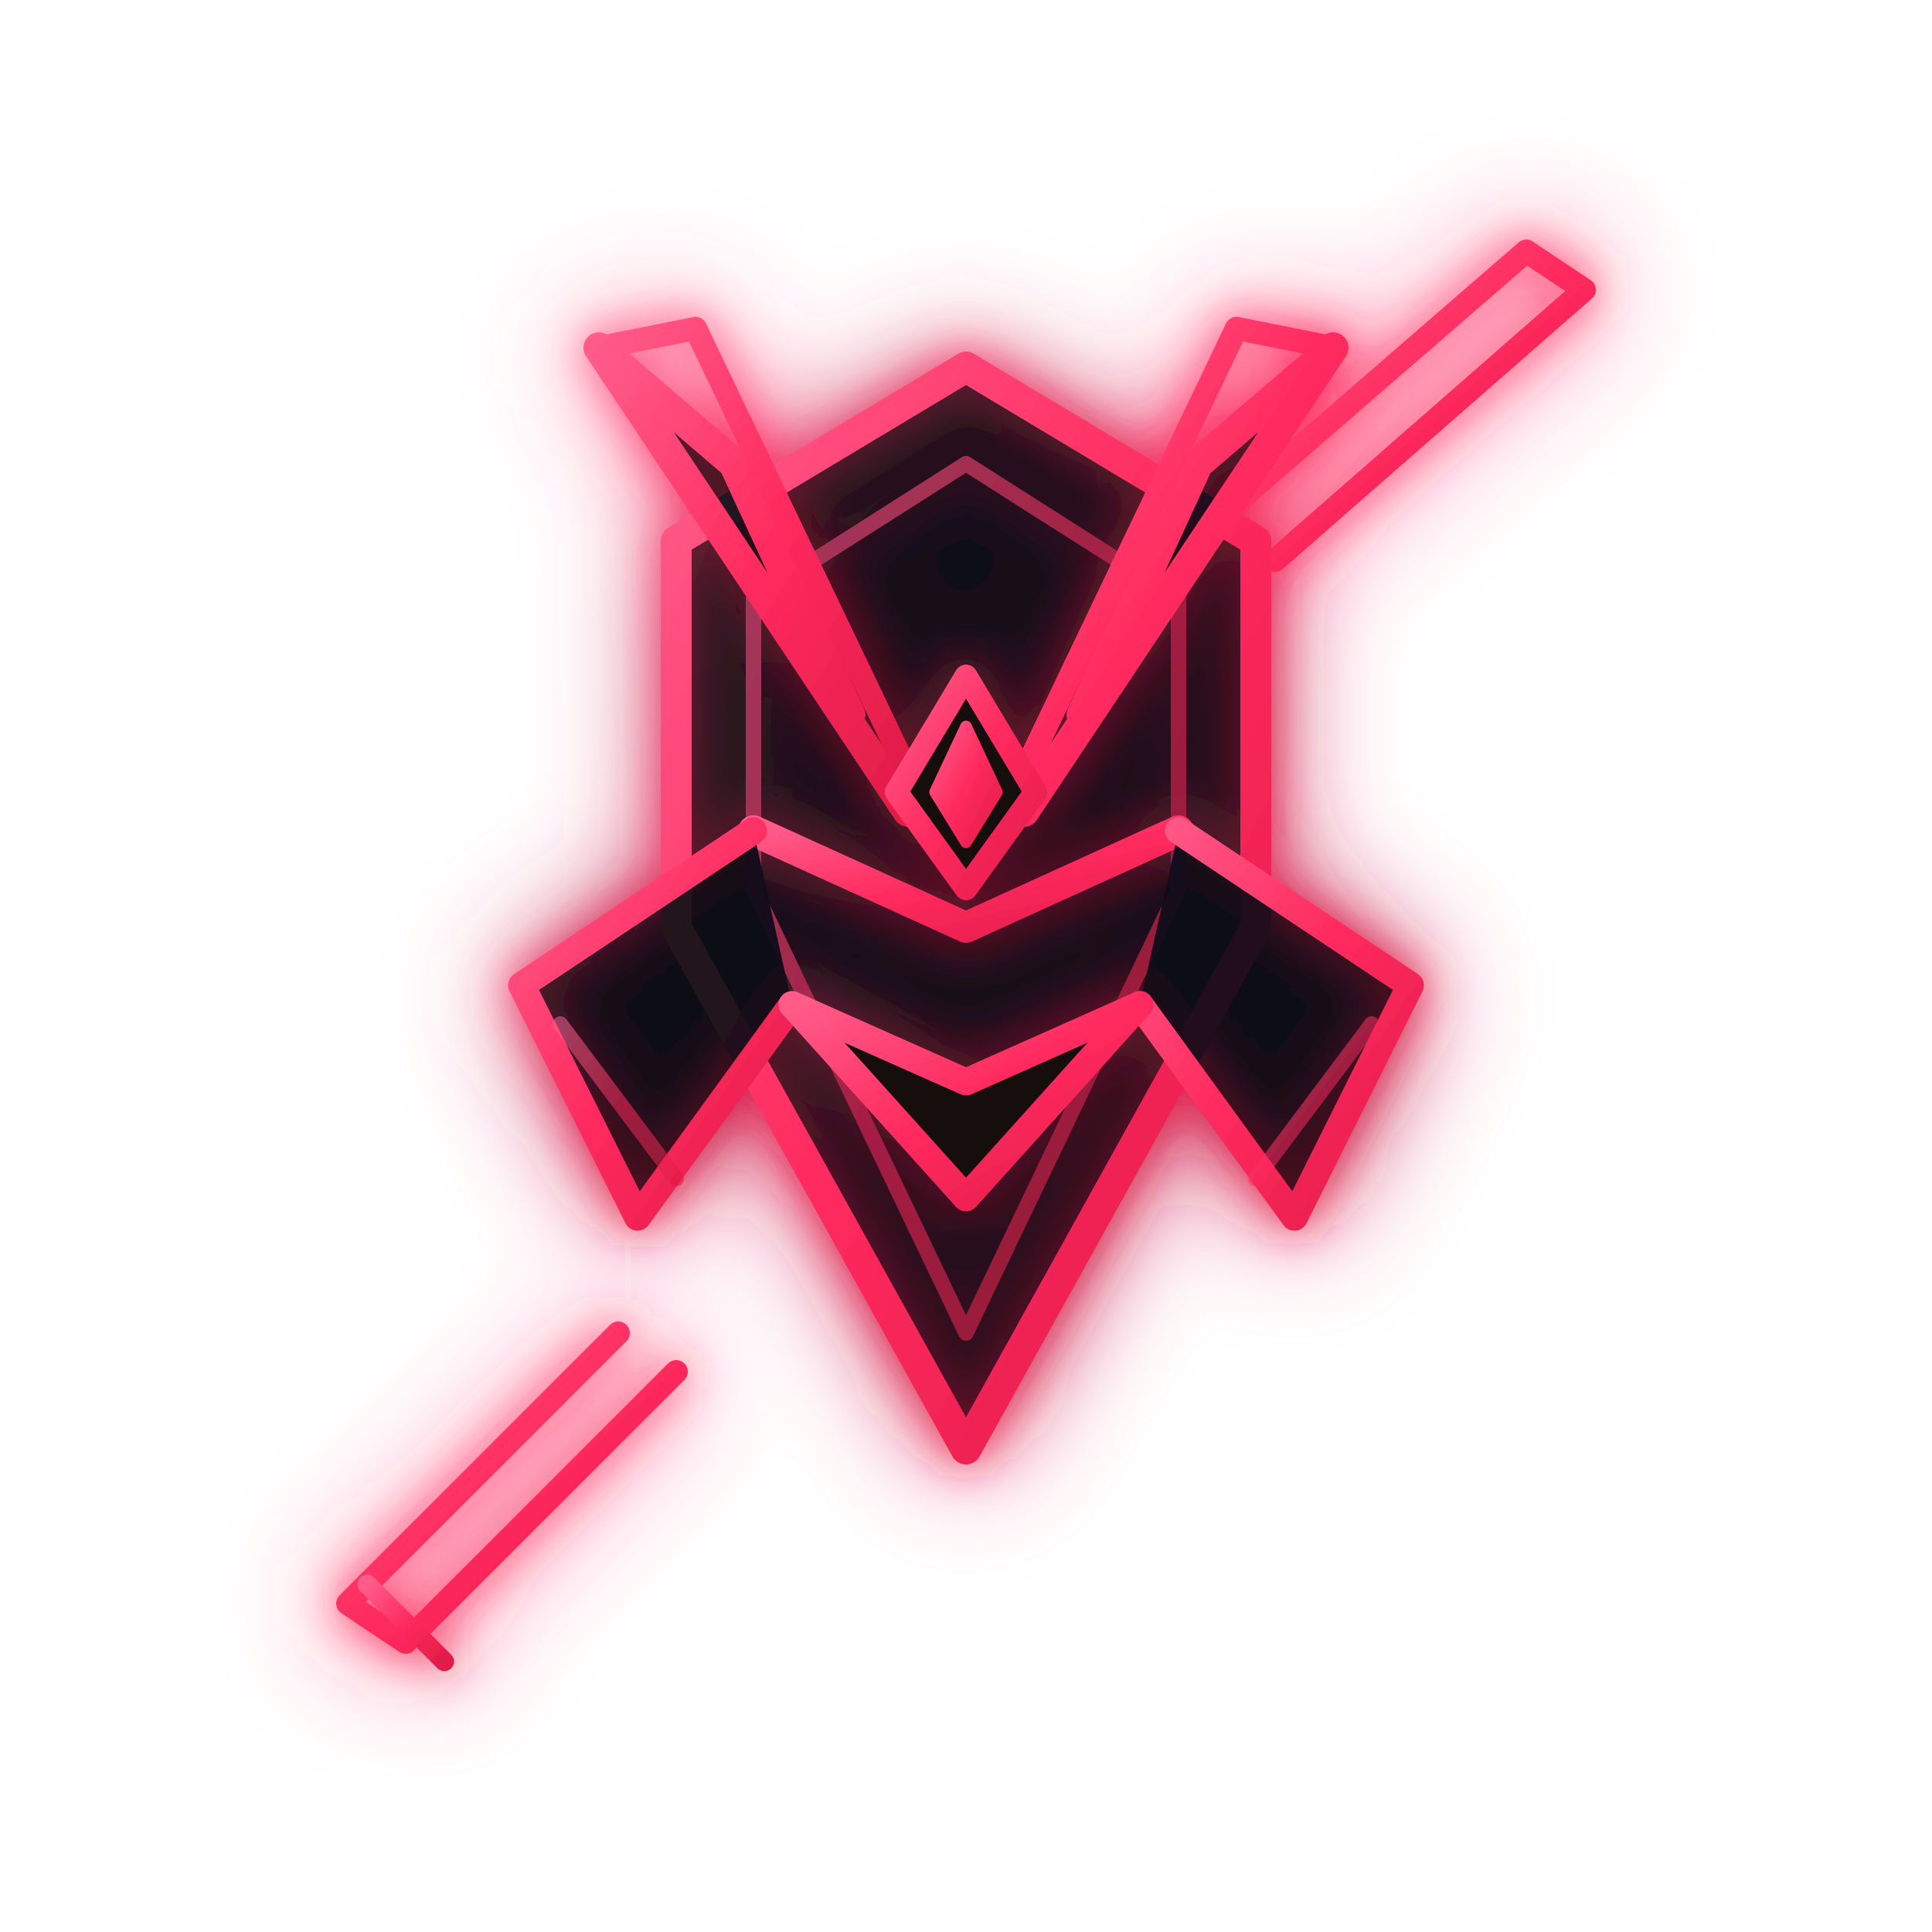
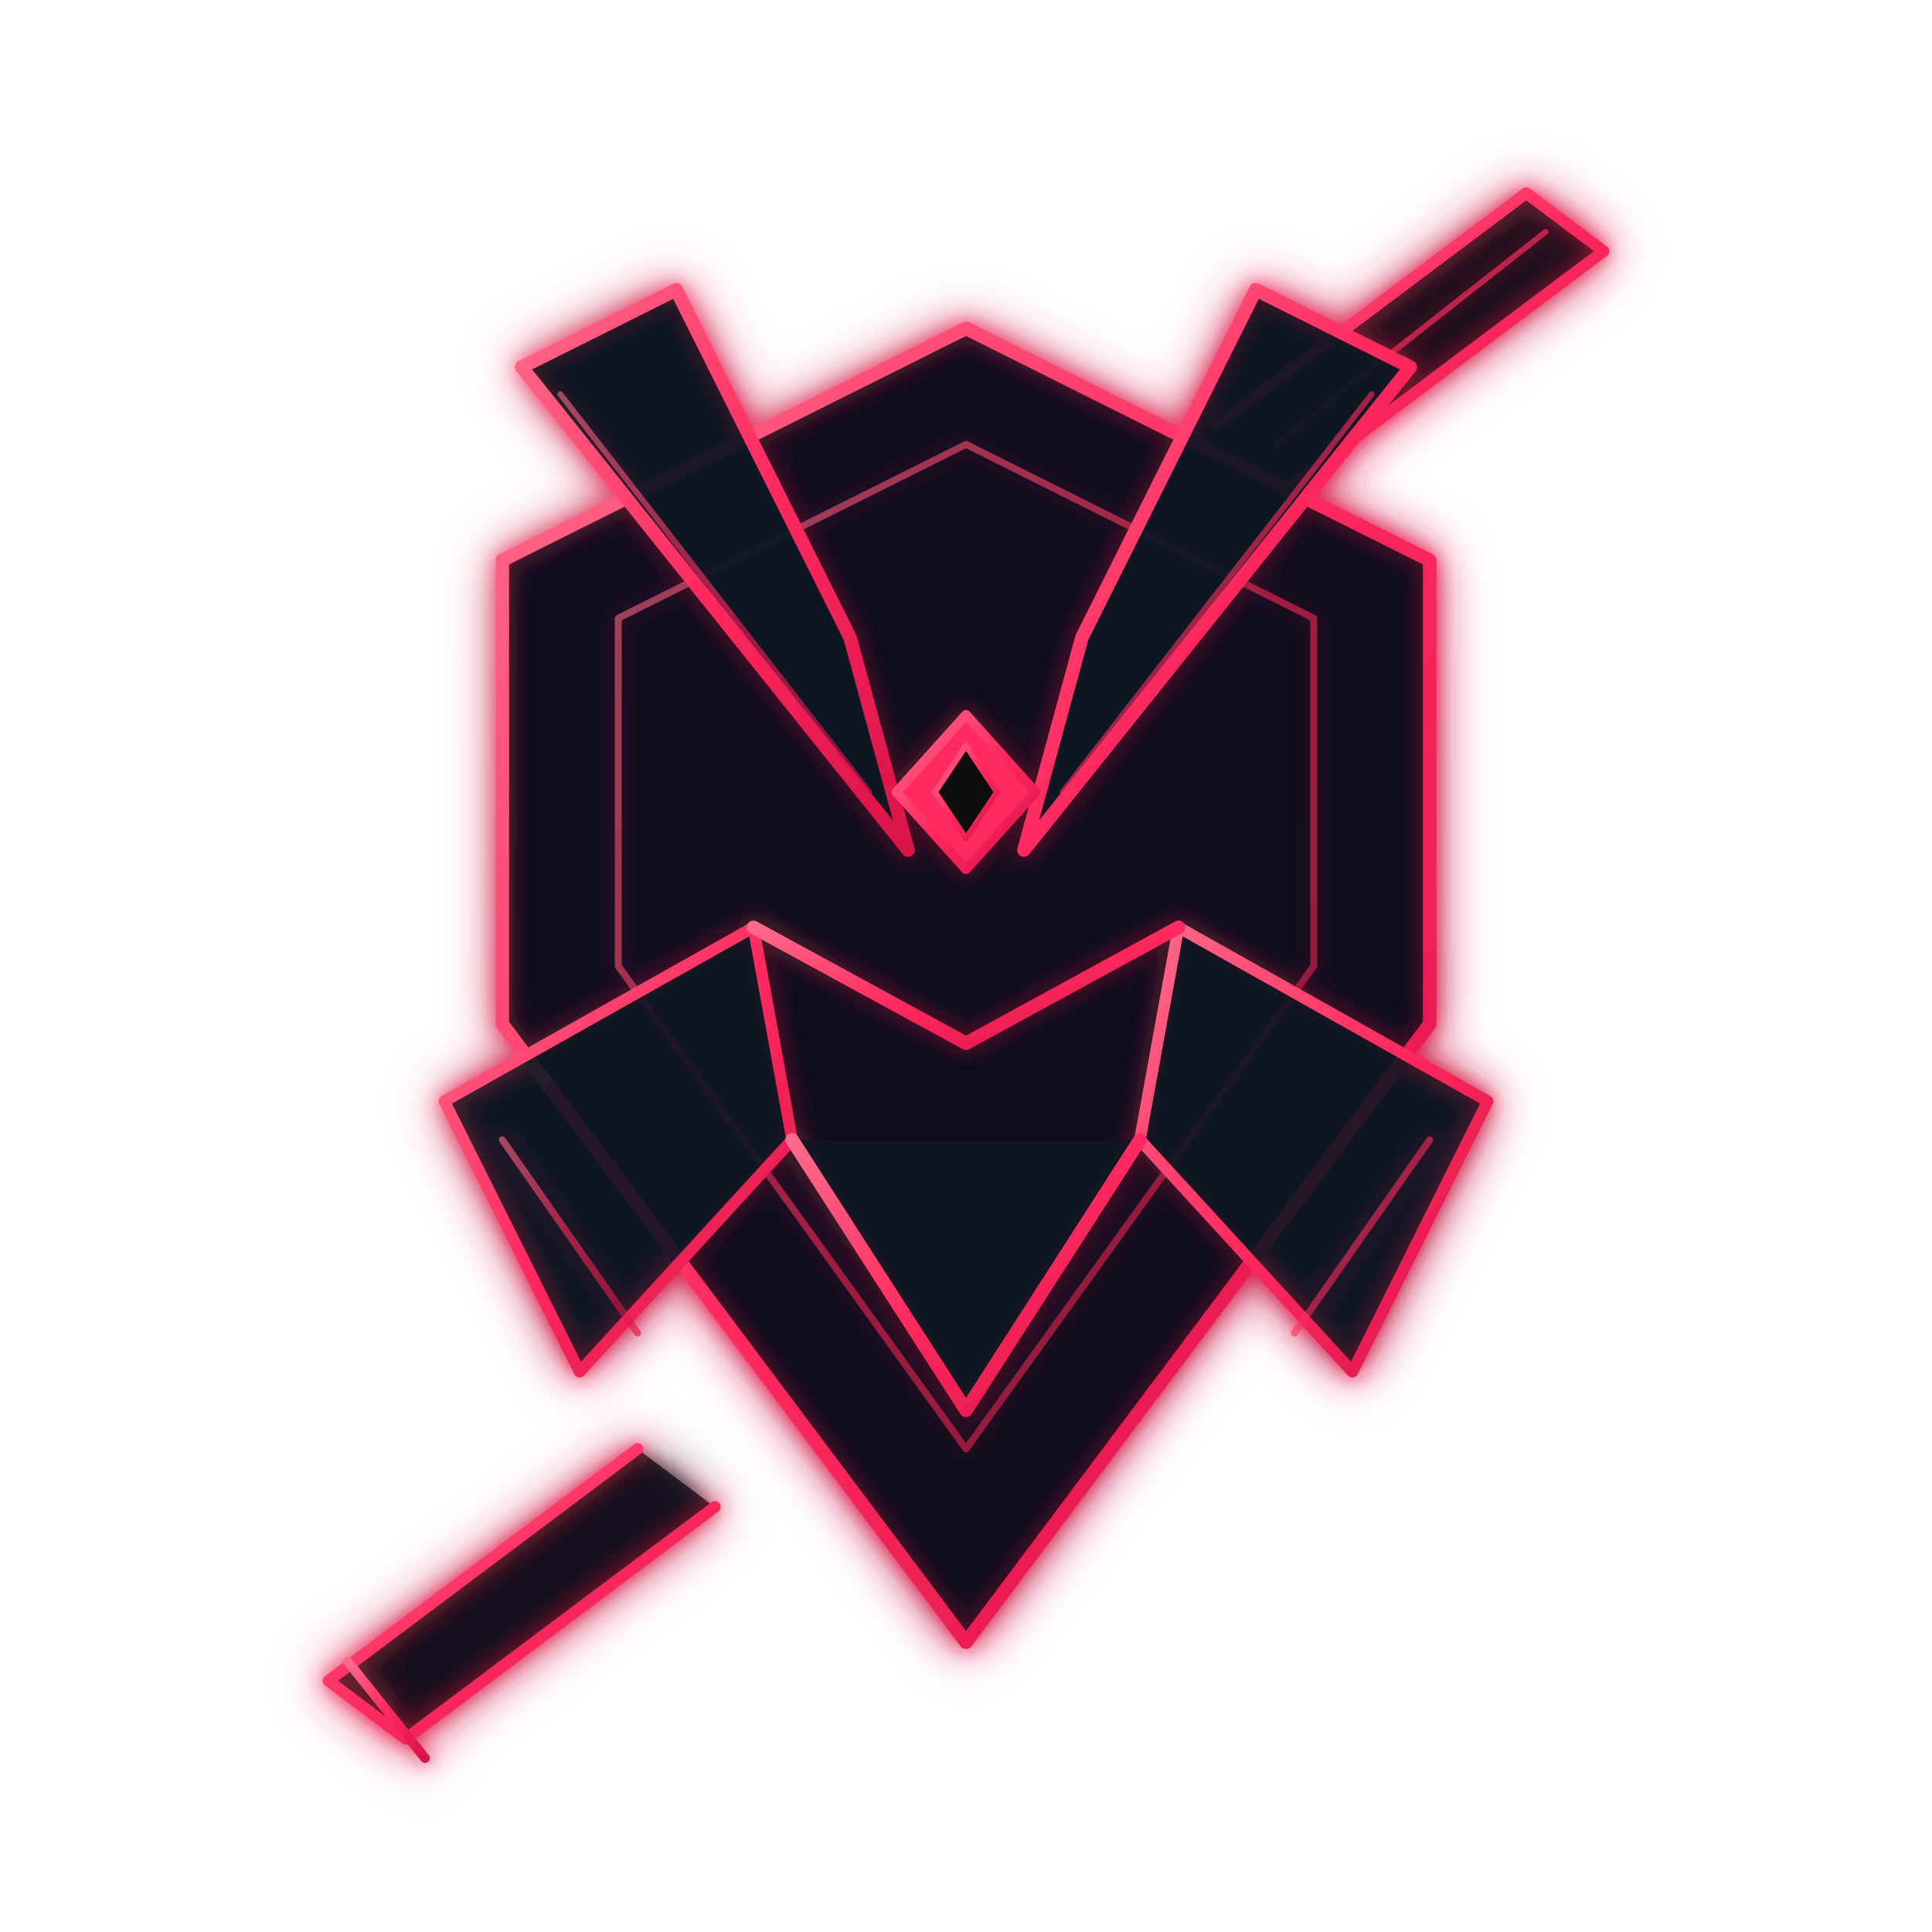
<svg xmlns="http://www.w3.org/2000/svg" viewBox="0 0 500 500" fill="none" class="senshi-guard-logo">
  <defs>
-     <filter id="neonGlow" x="-30%" y="-30%" width="160%" height="160%">
-       <feGaussianBlur stdDeviation="6" result="blur1" />
-       <feGaussianBlur stdDeviation="14" result="blur2" />
+     <linearGradient id="senshiNeon" x1="0%" y1="0%" x2="100%" y2="100%">
+       <stop offset="0%" stop-color="#FF6B8B" />
+       <stop offset="50%" stop-color="#FF2A5F" />
+       <stop offset="100%" stop-color="#D91448" />
+     </linearGradient>
+     <filter id="crispGlow" x="-20%" y="-20%" width="140%" height="140%">
+       <feGaussianBlur stdDeviation="2.5" result="blur1" />
+       <feGaussianBlur stdDeviation="6" result="blur2" />
      <feMerge>
        <feMergeNode in="blur2" />
        <feMergeNode in="blur1" />
        <feMergeNode in="SourceGraphic" />
      </feMerge>
    </filter>
-     <linearGradient id="neonCrimson" x1="0%" y1="0%" x2="100%" y2="100%">
-       <stop offset="0%" stop-color="#FF5C8A" />
-       <stop offset="50%" stop-color="#FF2A5F" />
-       <stop offset="100%" stop-color="#E11D48" />
-     </linearGradient>
-     <linearGradient id="katanaGrad" x1="0%" y1="100%" x2="100%" y2="0%">
-       <stop offset="0%" stop-color="#FF2A5F" />
-       <stop offset="100%" stop-color="#FFA8C2" />
-     </linearGradient>
  </defs>
-   <g stroke="url(#neonCrimson)" stroke-linecap="round" stroke-linejoin="round" filter="url(#neonGlow)">
-     <path d="M 330 145 L 410 75 L 395 65 L 320 130" stroke-width="6" fill="none" />
-     <path d="M 175 355 L 105 425 L 90 415 L 160 345" stroke-width="6" fill="none" />
-     <line x1="95" y1="410" x2="115" y2="430" stroke-width="5" />
-     <path d="M 175 140 L 250 95 L 325 140 L 325 240 L 250 375 L 175 240 Z" stroke-width="8" fill="#0A0E17" fill-opacity="0.85" />
-     <path d="M 195 155 L 250 120 L 305 155 L 305 230 L 250 345 L 195 230 Z" stroke-width="4" fill="none" opacity="0.6" />
-     <line x1="250" y1="120" x2="250" y2="345" stroke-width="4" opacity="0.7" />
-     <path d="M 235 210 L 155 90 L 190 120 L 220 185" stroke-width="8" fill="#0A0E17" fill-opacity="0.9" />
-     <path d="M 155 90 L 180 85 L 235 200" stroke-width="6" fill="none" />
-     <path d="M 265 210 L 345 90 L 310 120 L 280 185" stroke-width="8" fill="#0A0E17" fill-opacity="0.9" />
-     <path d="M 345 90 L 320 85 L 265 200" stroke-width="6" fill="none" />
-     <polygon points="250,175 268,205 250,230 232,205" stroke-width="6" fill="#130810" />
-     <polygon points="250,188 258,205 250,218 242,205" stroke-width="3" fill="url(#neonCrimson)" />
-     <path d="M 195 215 L 250 240 L 305 215" stroke-width="8" fill="none" />
-     <path d="M 195 215 L 135 255 L 165 315 L 205 260" stroke-width="7" fill="#0A0E17" fill-opacity="0.9" />
-     <line x1="145" y1="265" x2="175" y2="305" stroke-width="4" opacity="0.6" />
-     <path d="M 305 215 L 365 255 L 335 315 L 295 260" stroke-width="7" fill="#0A0E17" fill-opacity="0.9" />
-     <line x1="355" y1="265" x2="325" y2="305" stroke-width="4" opacity="0.6" />
-     <path d="M 205 260 L 250 310 L 295 260 L 250 280 Z" stroke-width="7" fill="#130810" />
-     <line x1="250" y1="280" x2="250" y2="310" stroke-width="4" />
+   <g stroke="url(#senshiNeon)" stroke-linecap="round" stroke-linejoin="round" filter="url(#crispGlow)">
+     <path d="M 335 125 L 415 65 L 395 50 L 315 110" stroke-width="3" fill="#0C101A" fill-opacity="0.8" />
+     <line x1="330" y1="115" x2="400" y2="60" stroke-width="1.5" opacity="0.7" />
+     <path d="M 185 390 L 105 450 L 85 435 L 165 375" stroke-width="3" fill="#0C101A" fill-opacity="0.8" />
+     <line x1="90" y1="430" x2="110" y2="455" stroke-width="2.5" />
+     <path d="M 250 85 L 370 145 L 370 265 L 250 425 L 130 265 L 130 145 Z" stroke-width="3.5" fill="#0C101A" fill-opacity="0.9" />
+     <path d="M 250 115 L 340 160 L 340 250 L 250 375 L 160 250 L 160 160 Z" stroke-width="1.8" opacity="0.6" />
+     <line x1="250" y1="85" x2="250" y2="425" stroke-width="1.8" opacity="0.7" />
+     <path d="M 235 220 L 135 95 L 175 75 L 220 165 Z" stroke-width="3.5" fill="#111624" fill-opacity="0.95" />
+     <line x1="145" y1="102" x2="225" y2="205" stroke-width="1.5" opacity="0.6" />
+     <path d="M 265 220 L 365 95 L 325 75 L 280 165 Z" stroke-width="3.5" fill="#111624" fill-opacity="0.95" />
+     <line x1="355" y1="102" x2="275" y2="205" stroke-width="1.5" opacity="0.6" />
+     <polygon points="250,185 268,205 250,225 232,205" stroke-width="2.5" fill="#FF2A5F" />
+     <polygon points="250,193 258,205 250,217 242,205" stroke-width="1.5" fill="#07090E" />
+     <path d="M 195 240 L 115 285 L 150 355 L 205 295 Z" stroke-width="3" fill="#111624" fill-opacity="0.9" />
+     <line x1="130" y1="295" x2="165" y2="345" stroke-width="1.8" opacity="0.6" />
+     <path d="M 305 240 L 385 285 L 350 355 L 295 295 Z" stroke-width="3" fill="#111624" fill-opacity="0.9" />
+     <line x1="370" y1="295" x2="335" y2="345" stroke-width="1.8" opacity="0.6" />
+     <path d="M 195 240 L 250 270 L 305 240" stroke-width="3.5" />
+     <path d="M 205 295 L 250 365 L 295 295" stroke-width="3.5" fill="#111624" fill-opacity="0.9" />
+     <line x1="250" y1="270" x2="250" y2="365" stroke-width="2" />
  </g>
</svg>
